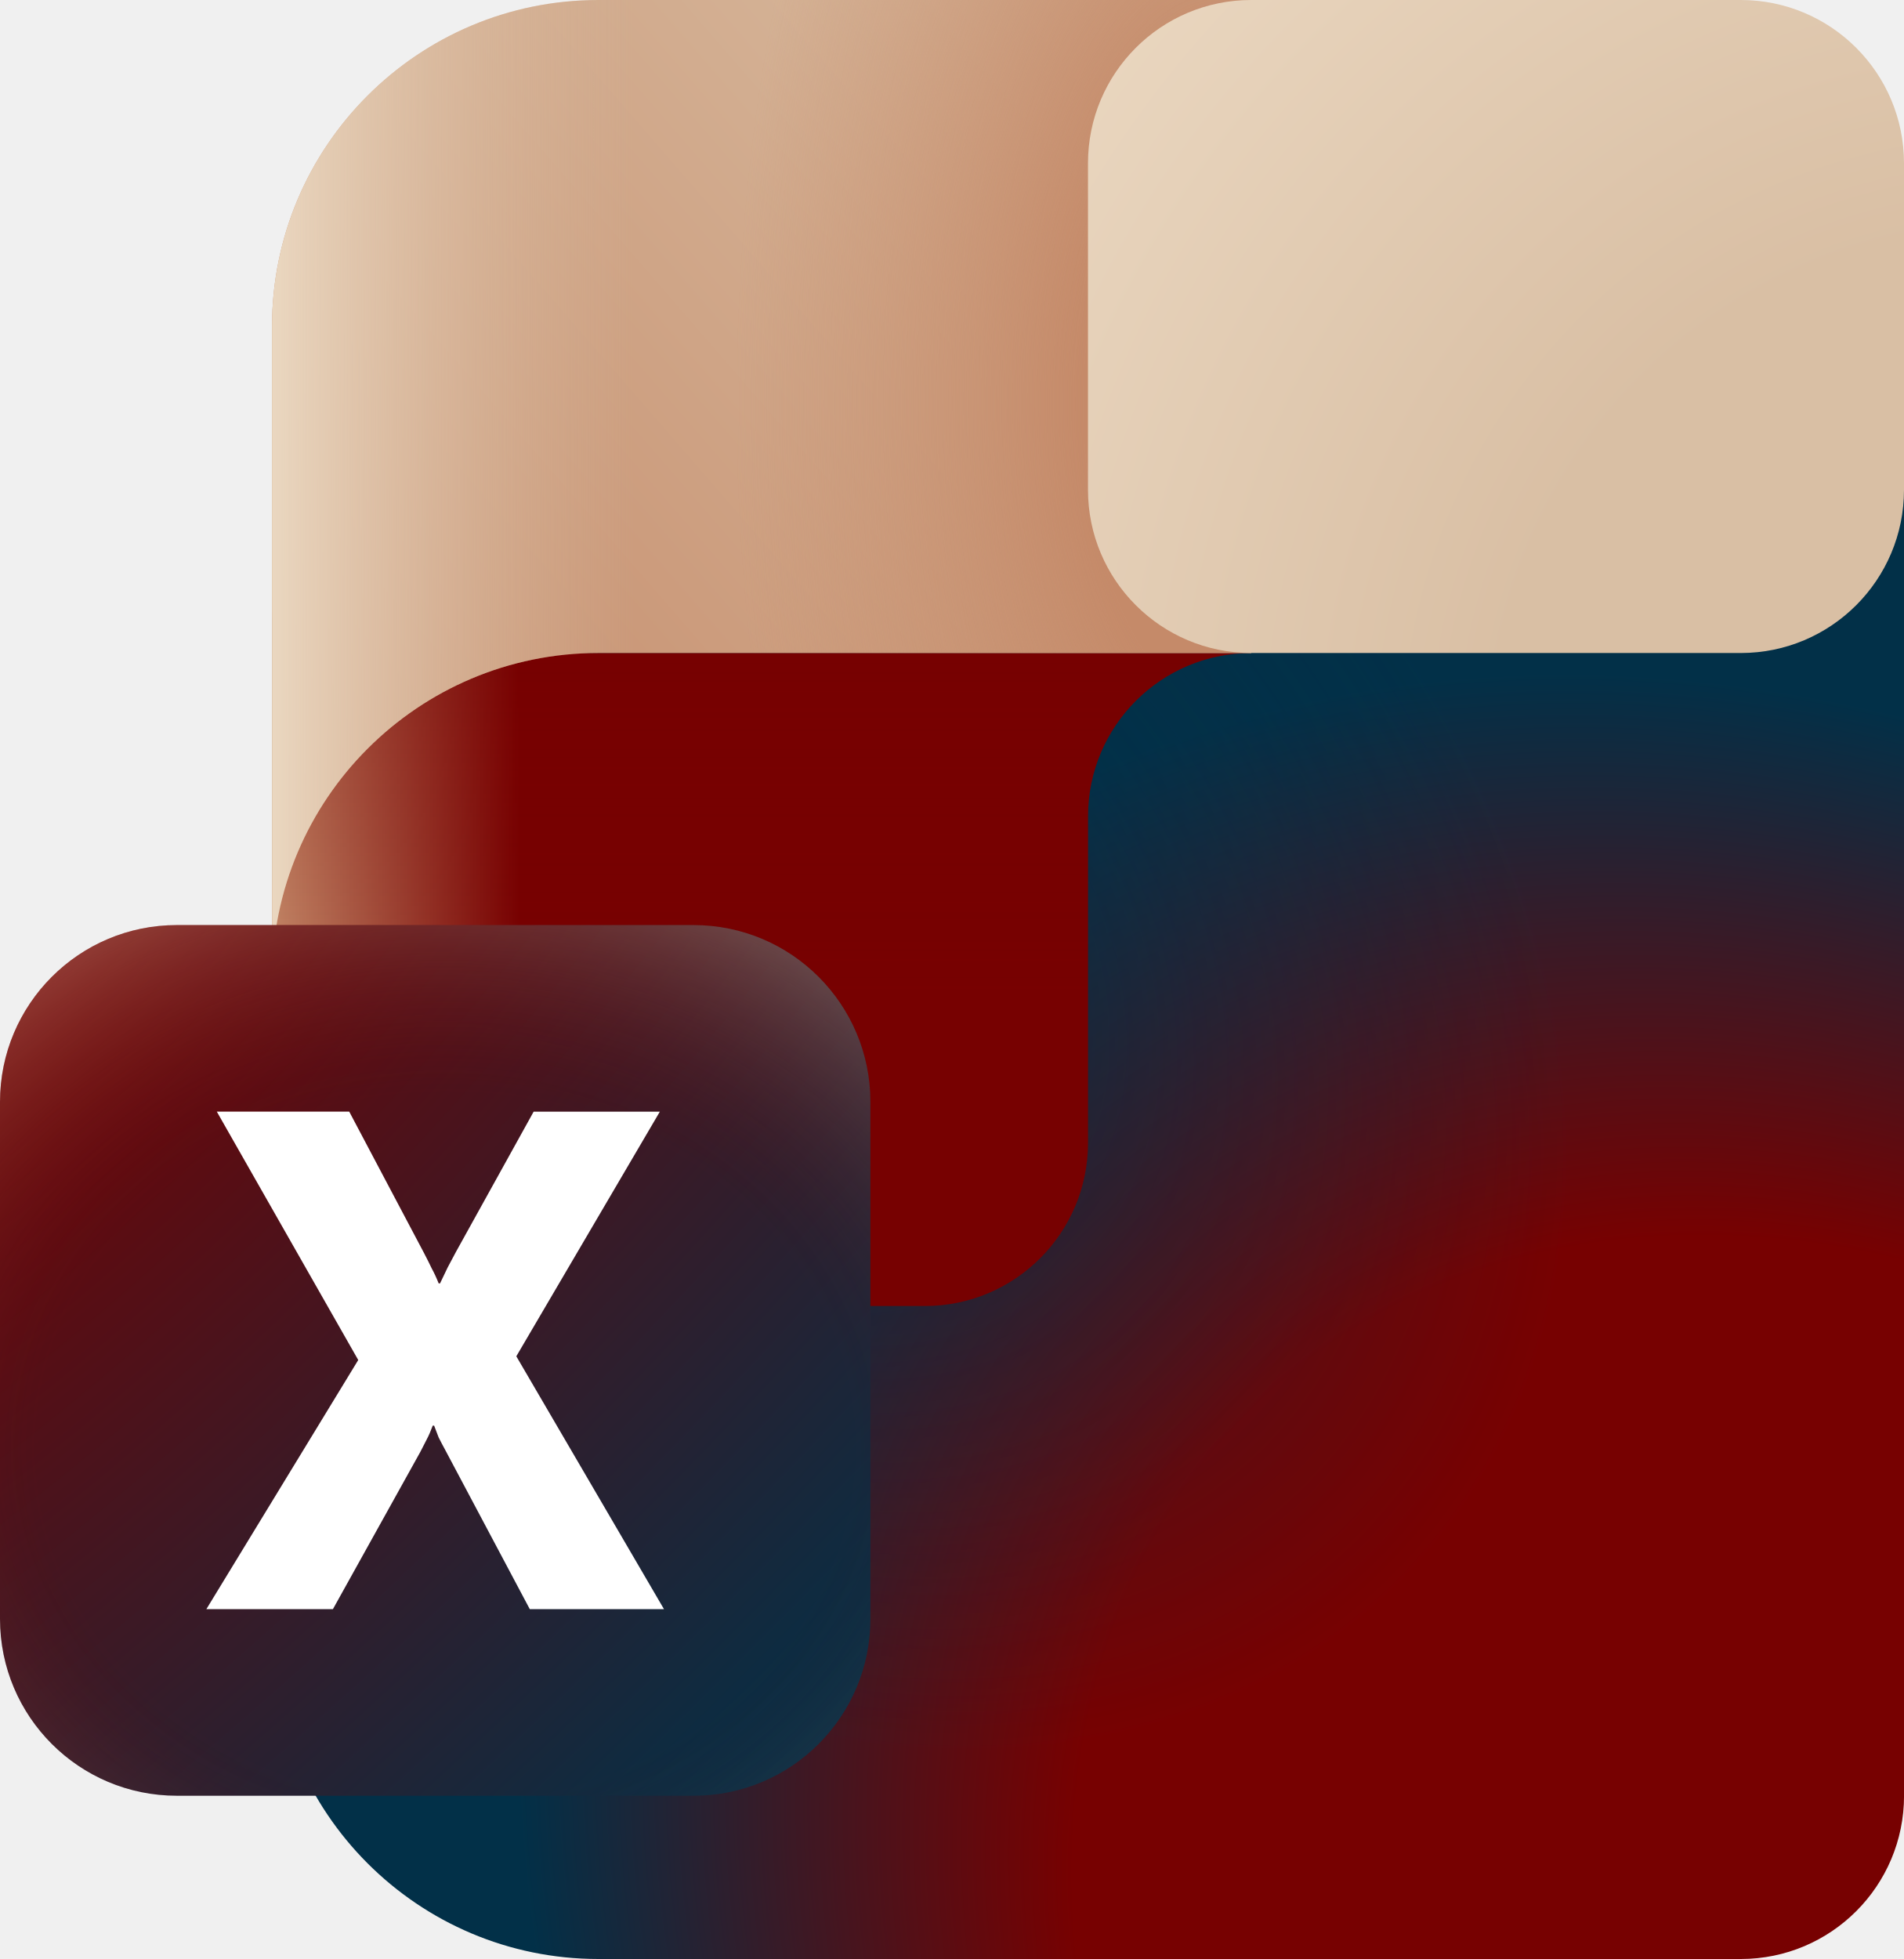
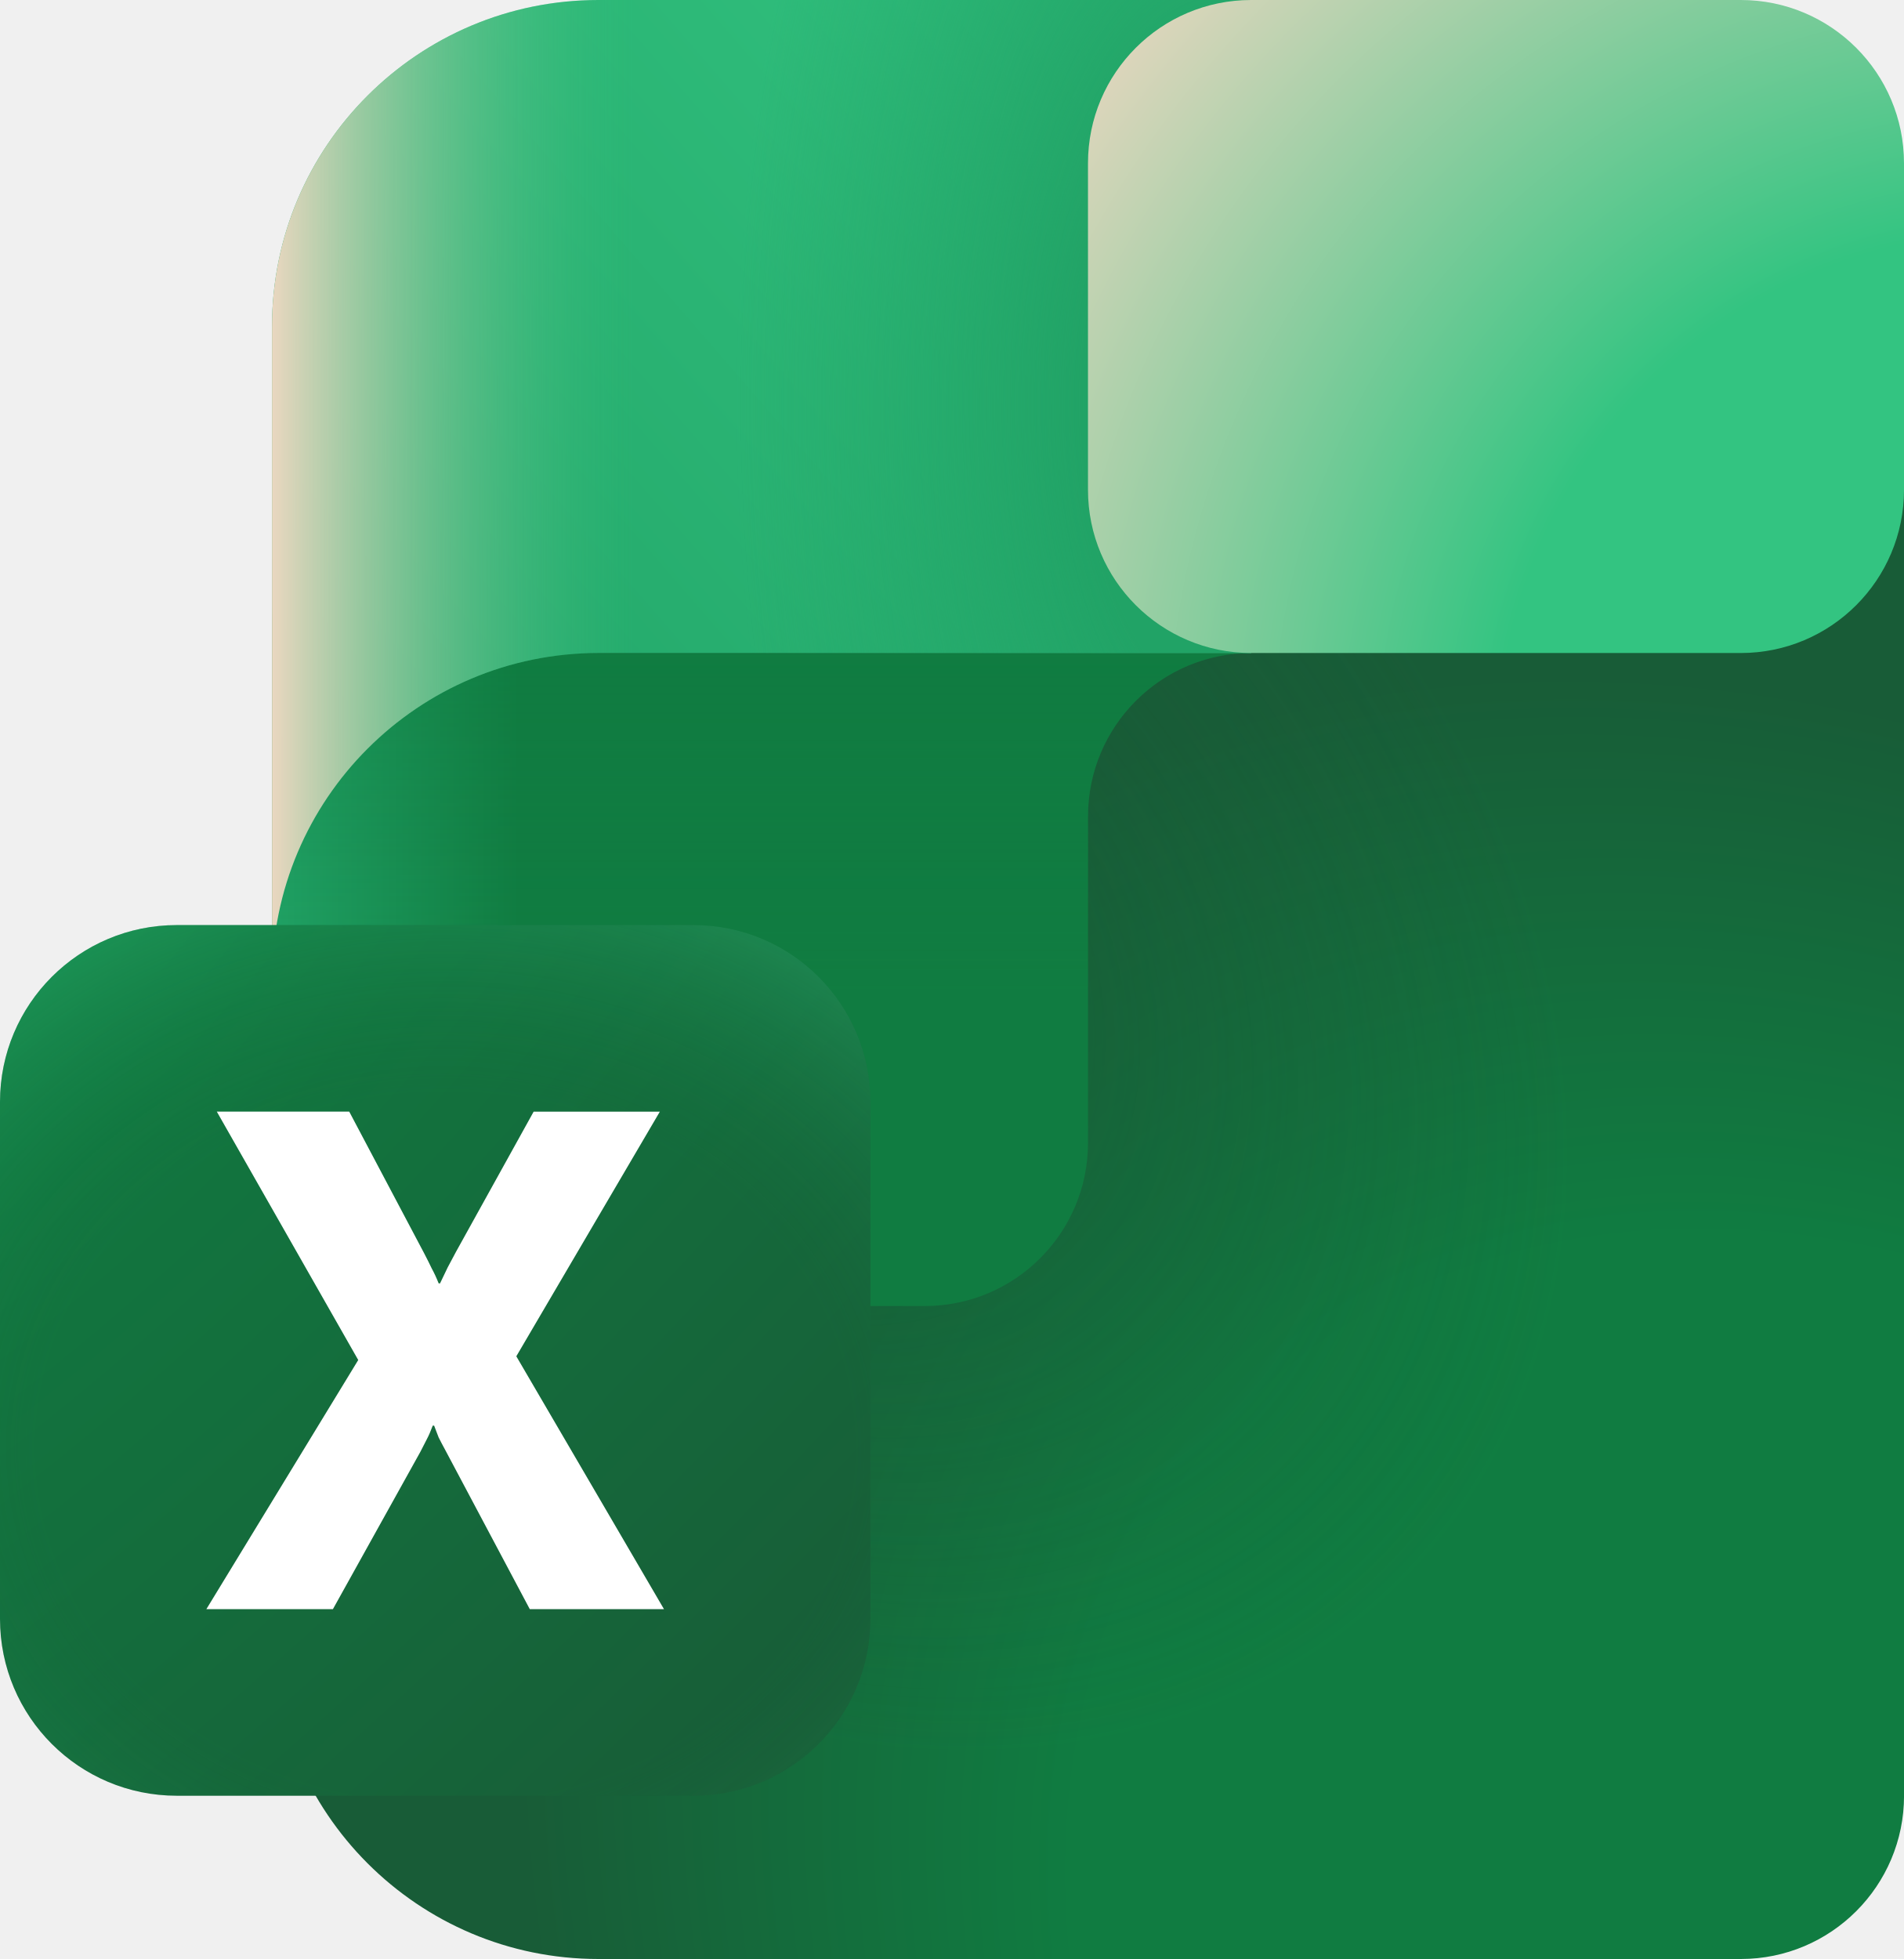
<svg xmlns="http://www.w3.org/2000/svg" viewBox="0 0 486 500" role="img" aria-labelledby="title">
  <defs>
    <radialGradient id="a" cx="-746.66" cy="781.44" r="13.89" fx="-746.66" fy="781.44" gradientTransform="matrix(-28.32596 -29.80763 -23.11916 21.97986 -2596.39 -38900.31)" gradientUnits="userSpaceOnUse">
-       <stop offset=".06" stop-color="#770101" />
-       <stop offset=".42" stop-color="#770101" />
-       <stop offset=".7" stop-color="#023048" />
+       <stop offset=".06" stop-color="#107C41" />
+       <stop offset=".42" stop-color="#107C41" />
+       <stop offset=".7" stop-color="#185C37" />
    </radialGradient>
    <radialGradient id="b" cx="-773.19" cy="771.25" r="13.89" fx="-773.19" fy="771.25" gradientTransform="matrix(-11.97612 -11.58137 -8.95853 9.26806 -2155.12 -15858.88)" gradientUnits="userSpaceOnUse">
-       <stop stop-color="#023048" />
-       <stop offset=".99" stop-color="#023048" stop-opacity="0" />
+       <stop stop-color="#185C37" />
+       <stop offset=".99" stop-color="#185C37" stop-opacity="0" />
    </radialGradient>
    <linearGradient id="c" x1="69.43" x2="260.84" y1="210.33" y2="210.33" gradientTransform="matrix(1 0 0 -1 0 502)" gradientUnits="userSpaceOnUse">
-       <stop stop-color="#C58A69" />
-       <stop offset=".33" stop-color="#770101" />
+       <stop stop-color="#21A366" />
+       <stop offset=".33" stop-color="#107C41" />
    </linearGradient>
    <linearGradient id="d" x1="194.4" x2="194.4" y1="335.33" y2="161.68" gradientTransform="matrix(1 0 0 -1 0 502)" gradientUnits="userSpaceOnUse">
-       <stop stop-color="#770101" />
-       <stop offset=".5" stop-color="#770101" stop-opacity="0" />
+       <stop stop-color="#107C41" />
+       <stop offset=".5" stop-color="#107C41" stop-opacity="0" />
    </linearGradient>
    <linearGradient id="e" x1="80.49" x2="311.45" y1="297.22" y2="497.54" gradientTransform="matrix(1 0 0 -1 0 502)" gradientUnits="userSpaceOnUse">
-       <stop stop-color="#C58A69" />
-       <stop offset="1" stop-color="#D9BFA4" />
+       <stop stop-color="#21A366" />
+       <stop offset="1" stop-color="#33C481" />
    </linearGradient>
    <radialGradient id="f" cx="-824.11" cy="810.99" r="13.89" fx="-824.11" fy="810.99" gradientTransform="matrix(-9.02 0 0 19.09 -7120.4 -15378.69)" gradientUnits="userSpaceOnUse">
-       <stop offset=".29" stop-color="#C58A69" />
-       <stop offset="1" stop-color="#C58A69" stop-opacity="0" />
+       <stop offset=".29" stop-color="#21A366" />
+       <stop offset="1" stop-color="#21A366" stop-opacity="0" />
    </radialGradient>
    <linearGradient id="g" x1="182.11" x2="69.43" y1="377" y2="377" gradientTransform="matrix(1 0 0 -1 0 502)" gradientUnits="userSpaceOnUse">
-       <stop offset=".18" stop-color="#D9BFA4" stop-opacity="0" />
+       <stop offset=".18" stop-color="#33C481" stop-opacity="0" />
      <stop offset="1" stop-color="#EAD7C0" />
    </linearGradient>
    <radialGradient id="h" cx="-769.14" cy="808.9" r="13.89" fx="-769.14" fy="808.9" gradientTransform="matrix(-16.9077 -13.68182 13.64112 -16.86345 -23523.37 3309.71)" gradientUnits="userSpaceOnUse">
-       <stop offset=".44" stop-color="#D9BFA4" />
+       <stop offset=".44" stop-color="#33C481" />
      <stop offset="1" stop-color="#EAD7C0" />
    </radialGradient>
    <radialGradient id="ii" cx="-675.64" cy="793.28" r="13.89" fx="-675.64" fy="793.28" gradientTransform="matrix(15.99196 15.99755 45.54153 -45.54797 -25315.85 47178.18)" gradientUnits="userSpaceOnUse">
-       <stop stop-color="#770101" />
-       <stop offset=".94" stop-color="#023048" />
+       <stop stop-color="#107C41" />
+       <stop offset=".94" stop-color="#185C37" />
    </radialGradient>
    <radialGradient id="j" cx="-657.62" cy="853.99" r="13.89" fx="-657.62" fy="853.99" gradientTransform="matrix(0 11.2 12.9 0 -10902.85 7734.8)" gradientUnits="userSpaceOnUse">
-       <stop offset=".58" stop-color="#770101" stop-opacity="0" />
-       <stop offset=".97" stop-color="#D9BFA4" />
+       <stop offset=".58" stop-color="#107C41" stop-opacity="0" />
+       <stop offset=".97" stop-color="#33C481" />
    </radialGradient>
  </defs>
  <path d="M69.43 159.72c0-34.52 27.98-62.5 62.49-62.5h354.09v361.11c0 23.01-18.65 41.67-41.66 41.67H152.74c-46.01 0-83.31-37.31-83.31-83.33V159.72Z" fill="url(#a)" />
  <path d="M69.43 159.72c0-34.52 27.98-62.5 62.49-62.5h354.09v361.11c0 23.01-18.65 41.67-41.66 41.67H152.74c-46.01 0-83.31-37.31-83.31-83.33V159.72Z" fill="url(#b)" opacity=".7" />
  <path d="M69.43 229.17c0-34.52 27.98-62.5 62.49-62.5h187.46c-23.01 0-41.66 18.66-41.66 41.67v83.33c0 23.01-18.65 41.67-41.66 41.67h-83.31c-46.01 0-83.31 37.31-83.31 83.33v-187.5Z" fill="url(#c)" />
  <path d="M69.43 229.17c0-34.52 27.98-62.5 62.49-62.5h187.46c-23.01 0-41.66 18.66-41.66 41.67v83.33c0 23.01-18.65 41.67-41.66 41.67h-83.31c-46.01 0-83.31 37.31-83.31 83.33v-187.5Z" fill="url(#d)" opacity=".3" />
  <path d="M69.43 83.33C69.43 37.31 106.73 0 152.74 0h166.63v166.67H152.74c-46.01 0-83.31 37.31-83.31 83.33V83.33Z" fill="url(#e)" />
  <path d="M69.43 83.33C69.43 37.31 106.73 0 152.74 0h166.63v166.67H152.74c-46.01 0-83.31 37.31-83.31 83.33V83.33Z" fill="url(#f)" />
  <path d="M69.43 83.33C69.43 37.31 106.73 0 152.74 0h166.63v166.67H152.74c-46.01 0-83.31 37.31-83.31 83.33V83.33Z" fill="url(#g)" />
  <rect x="277.71" width="208.29" height="166.67" rx="41.66" fill="url(#h)" />
  <rect y="236.11" width="222.17" height="222.22" rx="45.13" fill="url(#ii)" />
  <rect y="236.11" width="222.17" height="222.22" rx="45.13" fill="url(#j)" opacity=".3" />
  <path d="M169.48 410.71h-34.25l-21.5-40.47c-.77-1.42-1.36-2.54-1.77-3.37-.35-.88-.74-1.89-1.15-3.01h-.35c-.53 1.42-1.03 2.57-1.5 3.45-.47.89-1.03 1.98-1.68 3.28l-22.3 40.11h-32.3l38.76-63.58-36.1-63.4h33.8l19.11 36.13c.77 1.48 1.42 2.78 1.95 3.9.59 1.06 1.18 2.33 1.77 3.81h.35l1.95-4.07c.53-1 1.24-2.33 2.12-3.98l19.82-35.77h32.21l-36.63 62.43 37.7 64.55Z" fill="#FFFFFF" />
</svg>
